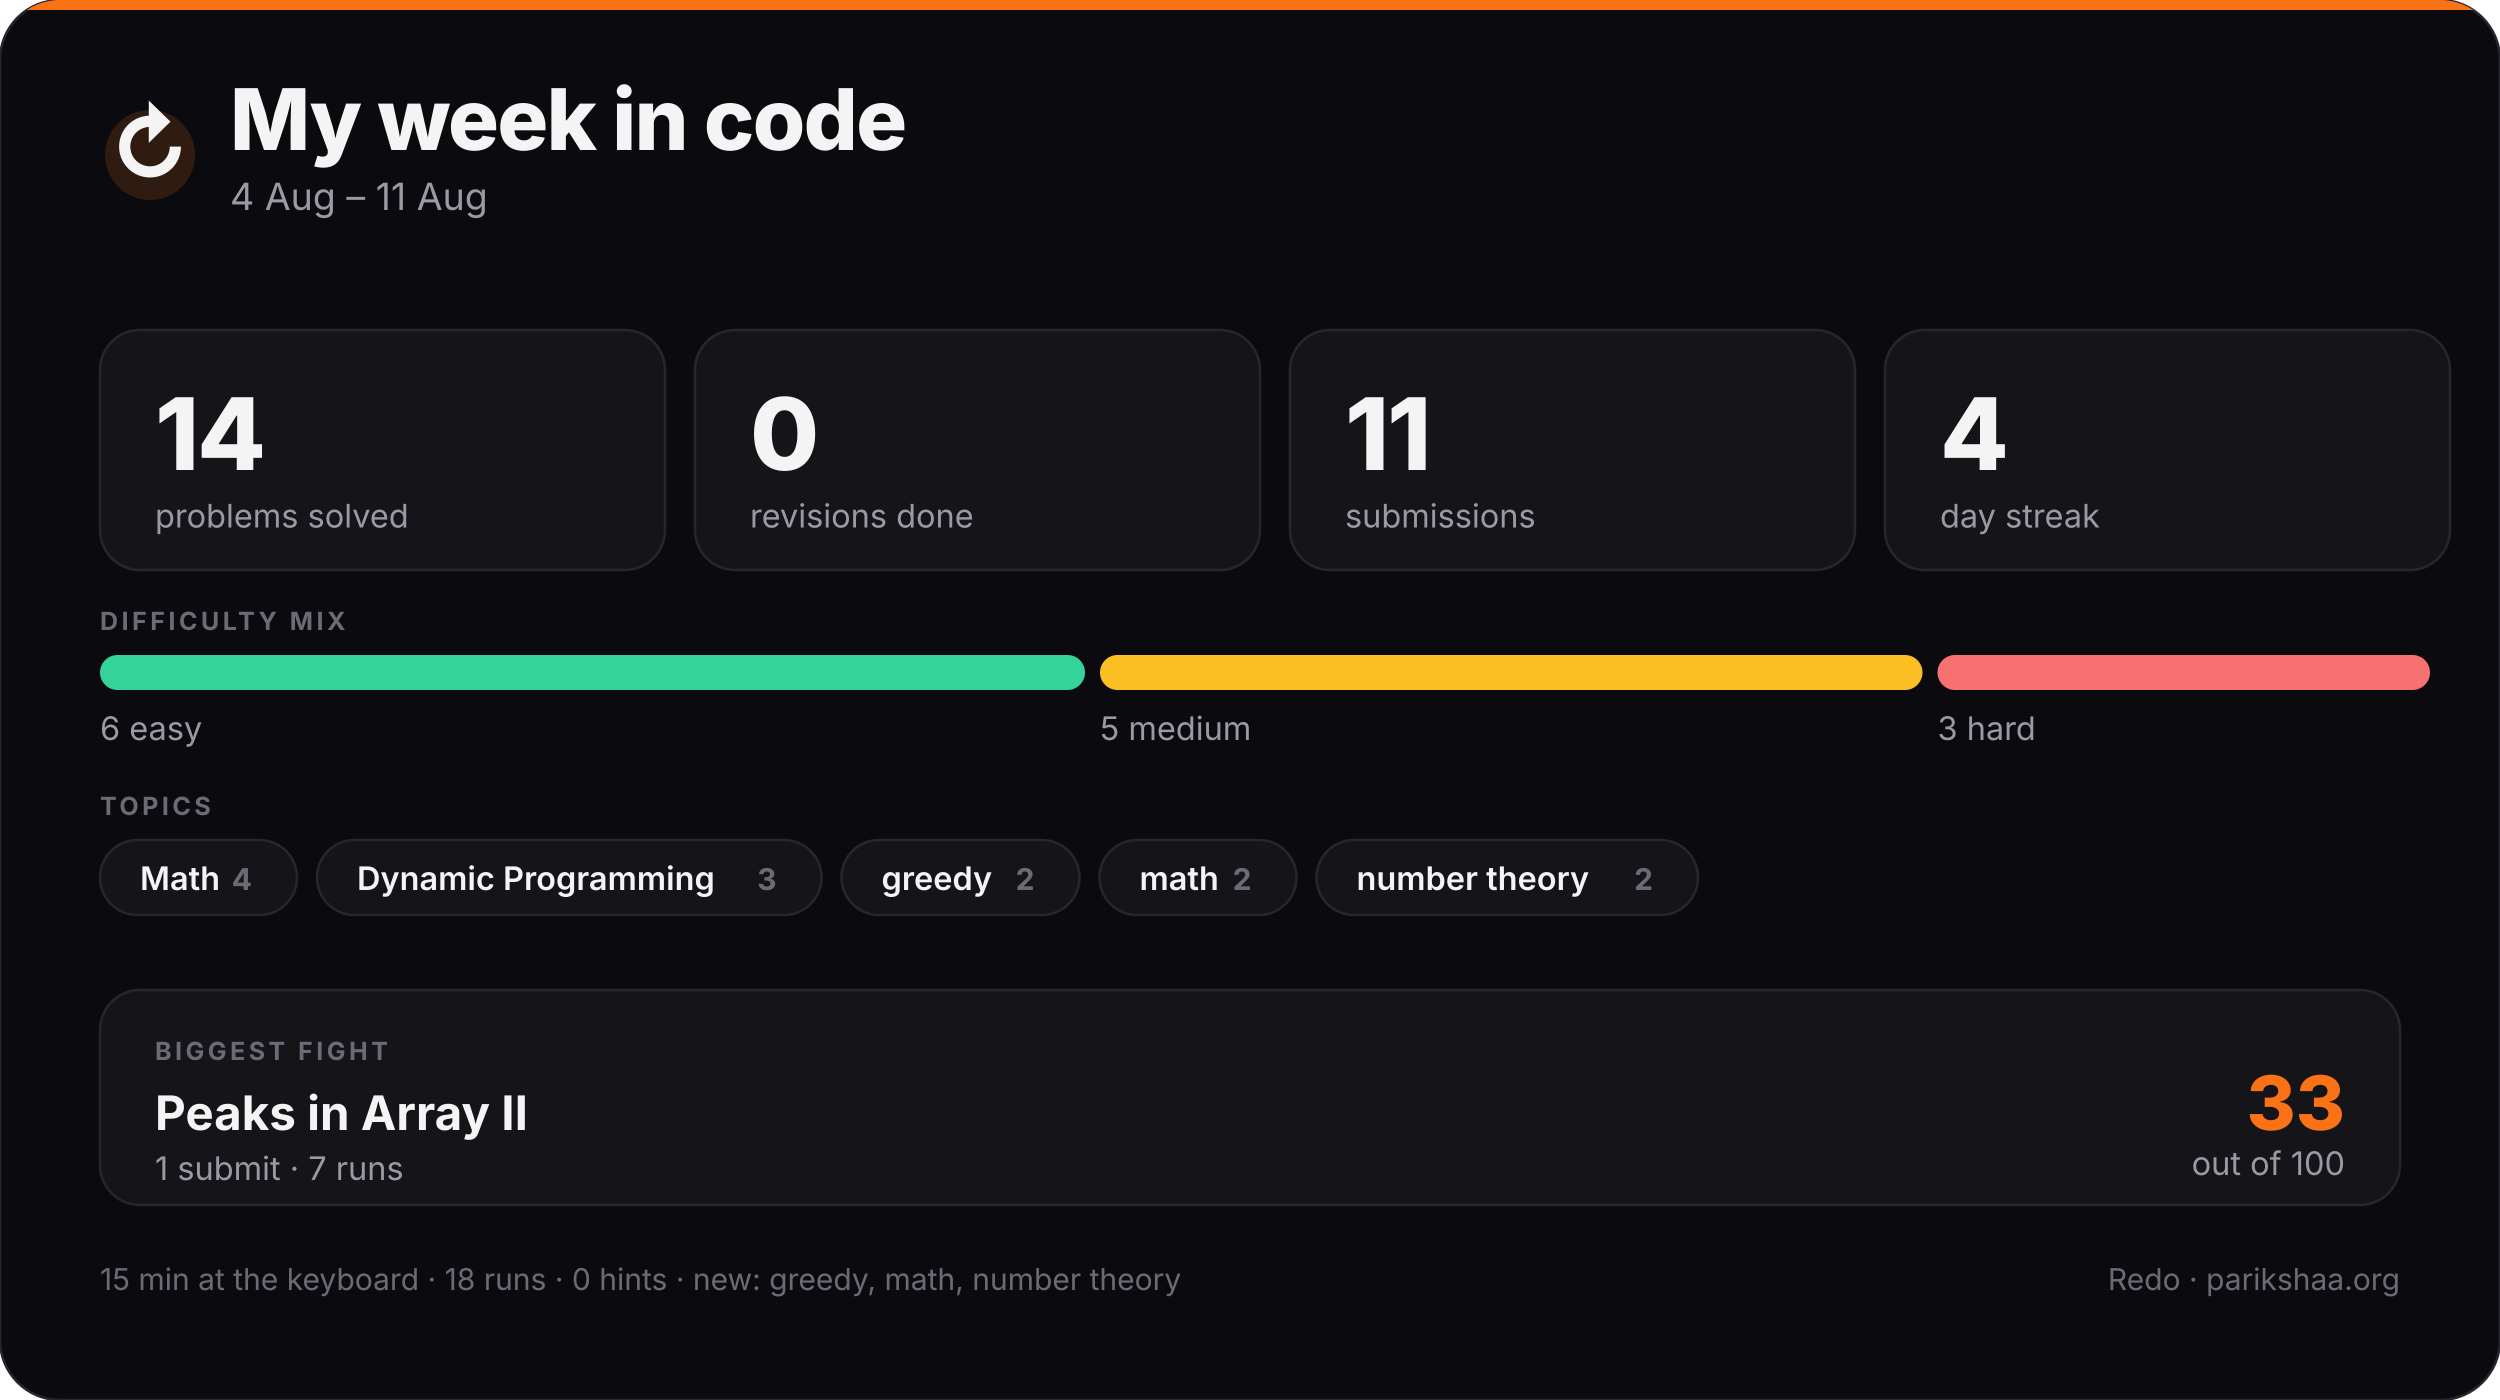
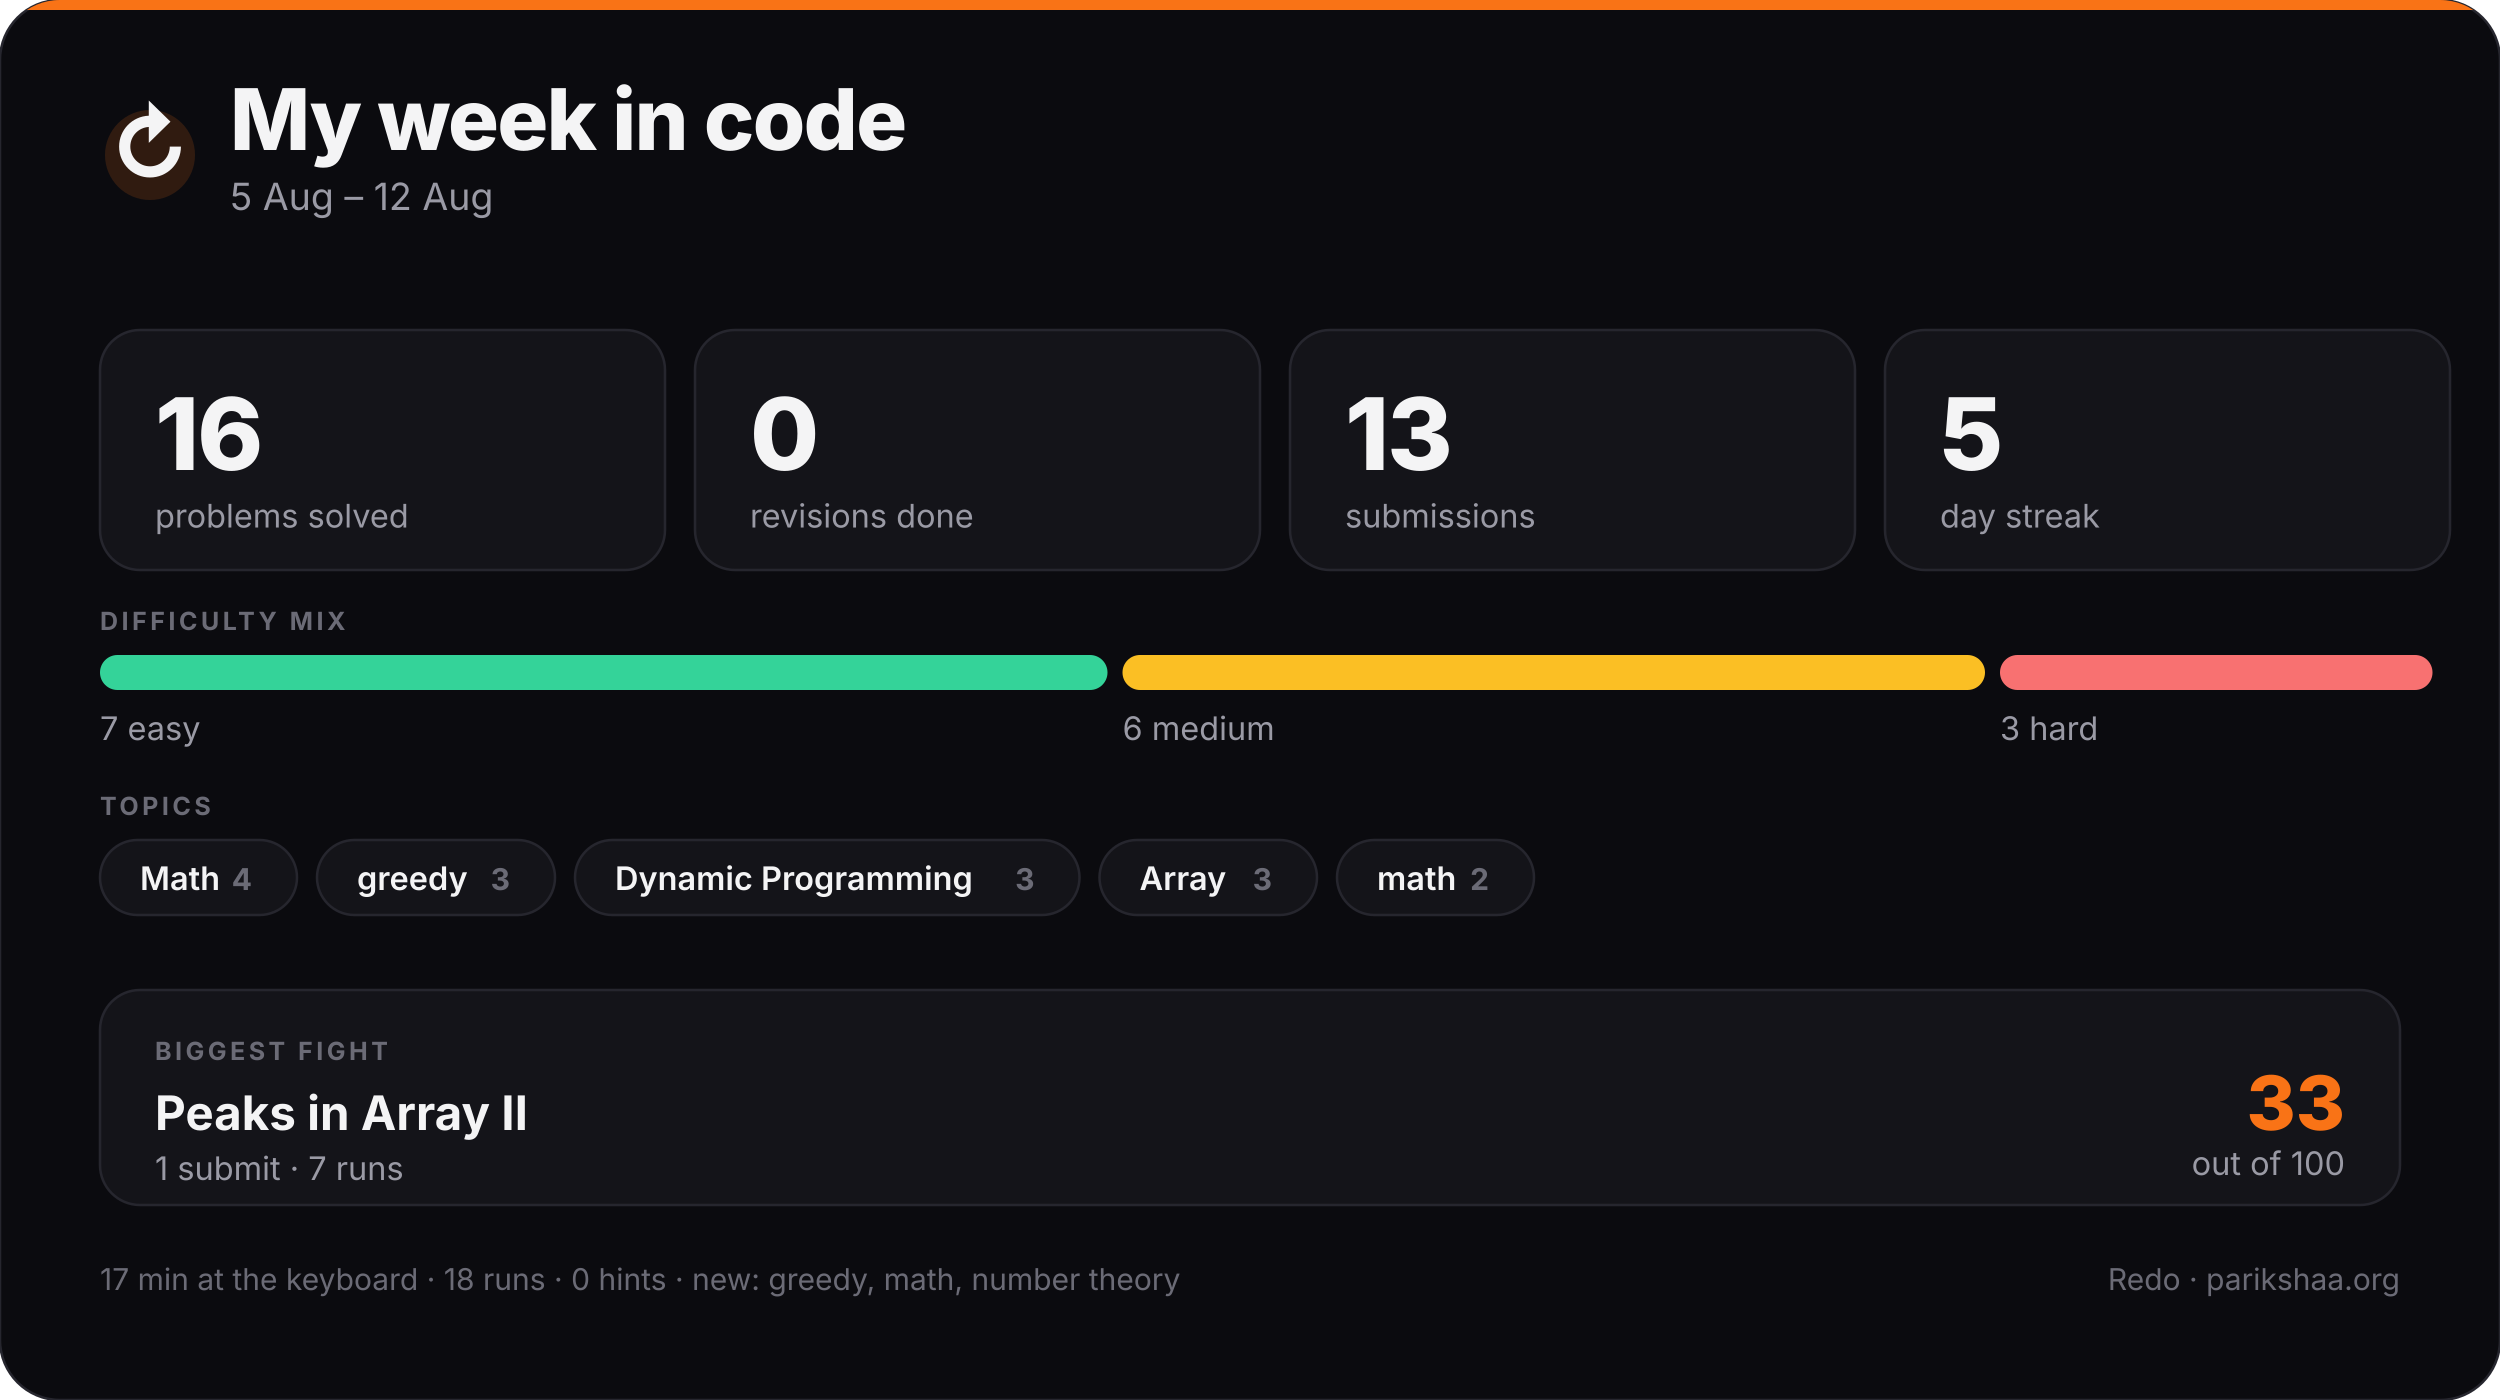
<svg xmlns="http://www.w3.org/2000/svg" width="1000" height="560" viewBox="0 0 1000 560" role="img" aria-label="Week in code">
  <style>
    text { font-family: -apple-system, BlinkMacSystemFont, "Segoe UI", Inter, sans-serif; }
    .title { fill: #f4f4f5; font-size: 34px; font-weight: 800; letter-spacing: -0.02em; }
    .sub { fill: #9a9aa5; font-size: 15px; }
    .big { fill: #f4f4f5; font-size: 40px; font-weight: 800; letter-spacing: -0.02em; }
    .small { fill: #9a9aa5; font-size: 13px; }
    .label { fill: #6b6b76; font-size: 10px; letter-spacing: 0.14em; font-weight: 700; }
    .chip { fill: #f4f4f5; font-size: 13px; font-weight: 600; }
    .chipCount { fill: #6b6b76; font-size: 12px; font-weight: 700; }
    .fightTitle { fill: #f4f4f5; font-size: 19px; font-weight: 700; }
    .fightScore { fill: #f97316; font-size: 30px; font-weight: 800; }
    .foot { fill: #6b6b76; font-size: 12px; }
    .rise { animation: rise 620ms cubic-bezier(.2,.8,.2,1) both; }
    @keyframes rise { from { opacity: 0; transform: translateY(8px); } to { opacity: 1; transform: none; } }
    @media (prefers-reduced-motion: reduce) { .rise { animation: none; } }
  </style>
  <defs>
    <clipPath id="card">
      <rect width="1000" height="560" rx="24" />
    </clipPath>
  </defs>
  <rect width="1000" height="560" rx="24" fill="#0b0b0f" stroke="#26262e" />
  <rect x="0" y="0" width="1000" height="4" fill="#f97316" clip-path="url(#card)" />
  <circle cx="60" cy="62" r="18" fill="#f97316" opacity="0.16" />
  <text x="60" y="71" class="title" fill="#f97316" text-anchor="middle" font-size="24">↻</text>
  <text x="92" y="60" class="title">My week in code</text>
-   <text x="92" y="84" class="sub">4 Aug – 11 Aug</text>
+   <text x="92" y="84" class="sub">5 Aug – 12 Aug</text>
  <g class="rise" style="animation-delay:0s">
    <rect x="40" y="132" width="226" height="96" rx="16" fill="#141419" stroke="#26262e" />
-     <text x="62" y="188" class="big">14</text>
+     <text x="62" y="188" class="big">16</text>
    <text x="62" y="211" class="small">problems solved</text>
  </g>
  <g class="rise" style="animation-delay:0.07s">
    <rect x="278" y="132" width="226" height="96" rx="16" fill="#141419" stroke="#26262e" />
    <text x="300" y="188" class="big">0</text>
    <text x="300" y="211" class="small">revisions done</text>
  </g>
  <g class="rise" style="animation-delay:0.14s">
    <rect x="516" y="132" width="226" height="96" rx="16" fill="#141419" stroke="#26262e" />
-     <text x="538" y="188" class="big">11</text>
+     <text x="538" y="188" class="big">13</text>
    <text x="538" y="211" class="small">submissions</text>
  </g>
  <g class="rise" style="animation-delay:0.21s">
    <rect x="754" y="132" width="226" height="96" rx="16" fill="#141419" stroke="#26262e" />
-     <text x="776" y="188" class="big">4</text>
+     <text x="776" y="188" class="big">5</text>
    <text x="776" y="211" class="small">day streak</text>
  </g>
  <text x="40" y="252" class="label">DIFFICULTY MIX</text>
-   <rect x="40" y="262" width="394" height="14" rx="7" fill="#34d399" />
-   <text x="40" y="296" class="small" fill="#34d399">6 easy</text>
-   <rect x="440" y="262" width="329" height="14" rx="7" fill="#fbbf24" />
-   <text x="440" y="296" class="small" fill="#fbbf24">5 medium</text>
-   <rect x="775" y="262" width="197" height="14" rx="7" fill="#f87171" />
-   <text x="775" y="296" class="small" fill="#f87171">3 hard</text>
+   <rect x="40" y="262" width="403" height="14" rx="7" fill="#34d399" />
+   <text x="40" y="296" class="small" fill="#34d399">7 easy</text>
+   <rect x="449" y="262" width="345" height="14" rx="7" fill="#fbbf24" />
+   <text x="449" y="296" class="small" fill="#fbbf24">6 medium</text>
+   <rect x="800" y="262" width="173" height="14" rx="7" fill="#f87171" />
+   <text x="800" y="296" class="small" fill="#f87171">3 hard</text>
  <text x="40" y="326" class="label">TOPICS</text>
  <g class="rise">
    <rect x="40" y="336" width="78.8" height="30" rx="15" fill="#141419" stroke="#26262e" />
    <text x="56" y="356" class="chip">Math</text>
    <text x="100.8" y="356" class="chipCount" text-anchor="end">4</text>
  </g>
  <g class="rise">
-     <rect x="126.8" y="336" width="201.8" height="30" rx="15" fill="#141419" stroke="#26262e" />
-     <text x="142.8" y="356" class="chip">Dynamic Programming</text>
-     <text x="310.6" y="356" class="chipCount" text-anchor="end">3</text>
+     <rect x="126.8" y="336" width="95.2" height="30" rx="15" fill="#141419" stroke="#26262e" />
+     <text x="142.8" y="356" class="chip">greedy</text>
+     <text x="204" y="356" class="chipCount" text-anchor="end">3</text>
  </g>
  <g class="rise">
-     <rect x="336.6" y="336" width="95.2" height="30" rx="15" fill="#141419" stroke="#26262e" />
-     <text x="352.6" y="356" class="chip">greedy</text>
-     <text x="413.8" y="356" class="chipCount" text-anchor="end">2</text>
+     <rect x="230" y="336" width="201.8" height="30" rx="15" fill="#141419" stroke="#26262e" />
+     <text x="246" y="356" class="chip">Dynamic Programming</text>
+     <text x="413.8" y="356" class="chipCount" text-anchor="end">3</text>
  </g>
  <g class="rise">
-     <rect x="439.8" y="336" width="78.8" height="30" rx="15" fill="#141419" stroke="#26262e" />
-     <text x="455.8" y="356" class="chip">math</text>
-     <text x="500.6" y="356" class="chipCount" text-anchor="end">2</text>
+     <rect x="439.8" y="336" width="87" height="30" rx="15" fill="#141419" stroke="#26262e" />
+     <text x="455.8" y="356" class="chip">Array</text>
+     <text x="508.8" y="356" class="chipCount" text-anchor="end">3</text>
  </g>
  <g class="rise">
-     <rect x="526.6" y="336" width="152.6" height="30" rx="15" fill="#141419" stroke="#26262e" />
-     <text x="542.6" y="356" class="chip">number theory</text>
-     <text x="661.2" y="356" class="chipCount" text-anchor="end">2</text>
+     <rect x="534.8" y="336" width="78.8" height="30" rx="15" fill="#141419" stroke="#26262e" />
+     <text x="550.8" y="356" class="chip">math</text>
+     <text x="595.6" y="356" class="chipCount" text-anchor="end">2</text>
  </g>
  <g class="rise" style="animation-delay:.25s">
    <rect x="40" y="396" width="920" height="86" rx="16" fill="#141419" stroke="#26262e" />
    <text x="62" y="424" class="label">BIGGEST FIGHT</text>
    <text x="62" y="452" class="fightTitle">Peaks in Array II</text>
    <text x="62" y="472" class="small">1 submit · 7 runs</text>
    <text x="938" y="452" class="fightScore" text-anchor="end">33</text>
    <text x="938" y="470" class="small" text-anchor="end">out of 100</text>
  </g>
-   <text x="40" y="516" class="foot">15 min at the keyboard · 18 runs · 0 hints · new: greedy, math, number theory</text>
+   <text x="40" y="516" class="foot">17 min at the keyboard · 18 runs · 0 hints · new: greedy, math, number theory</text>
  <text x="960" y="516" class="foot" text-anchor="end">Redo · parikshaa.org</text>
</svg>
